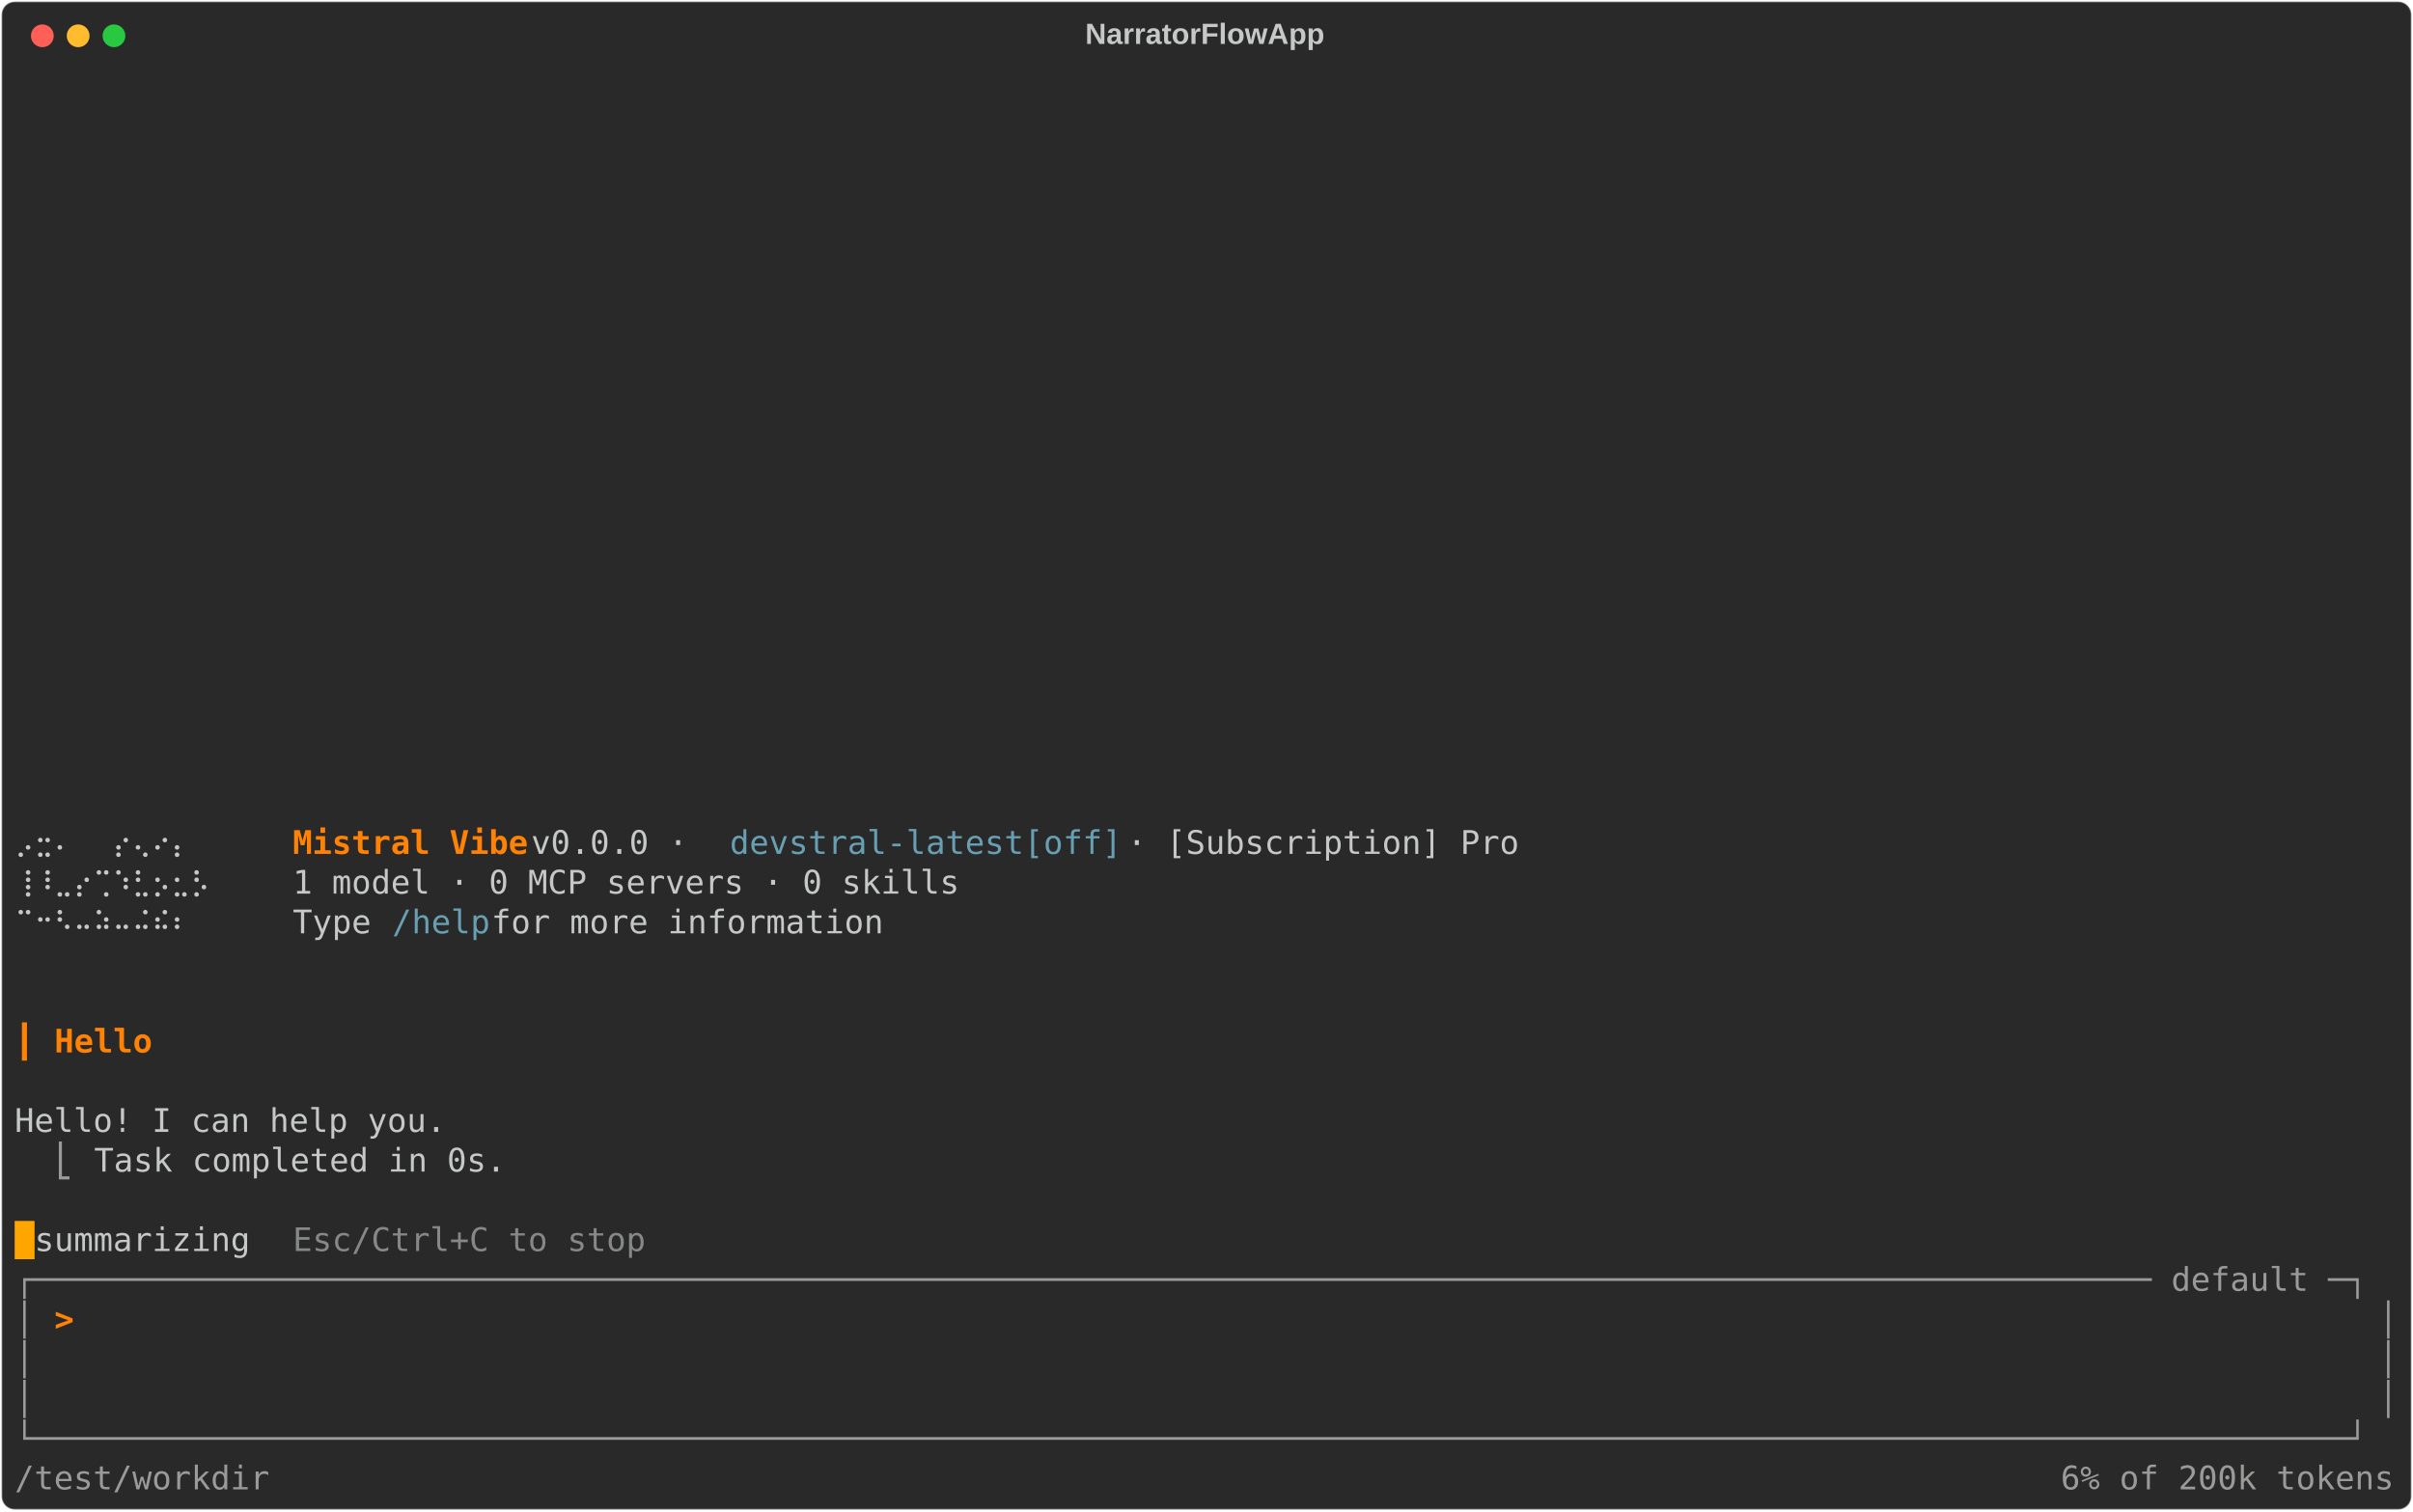
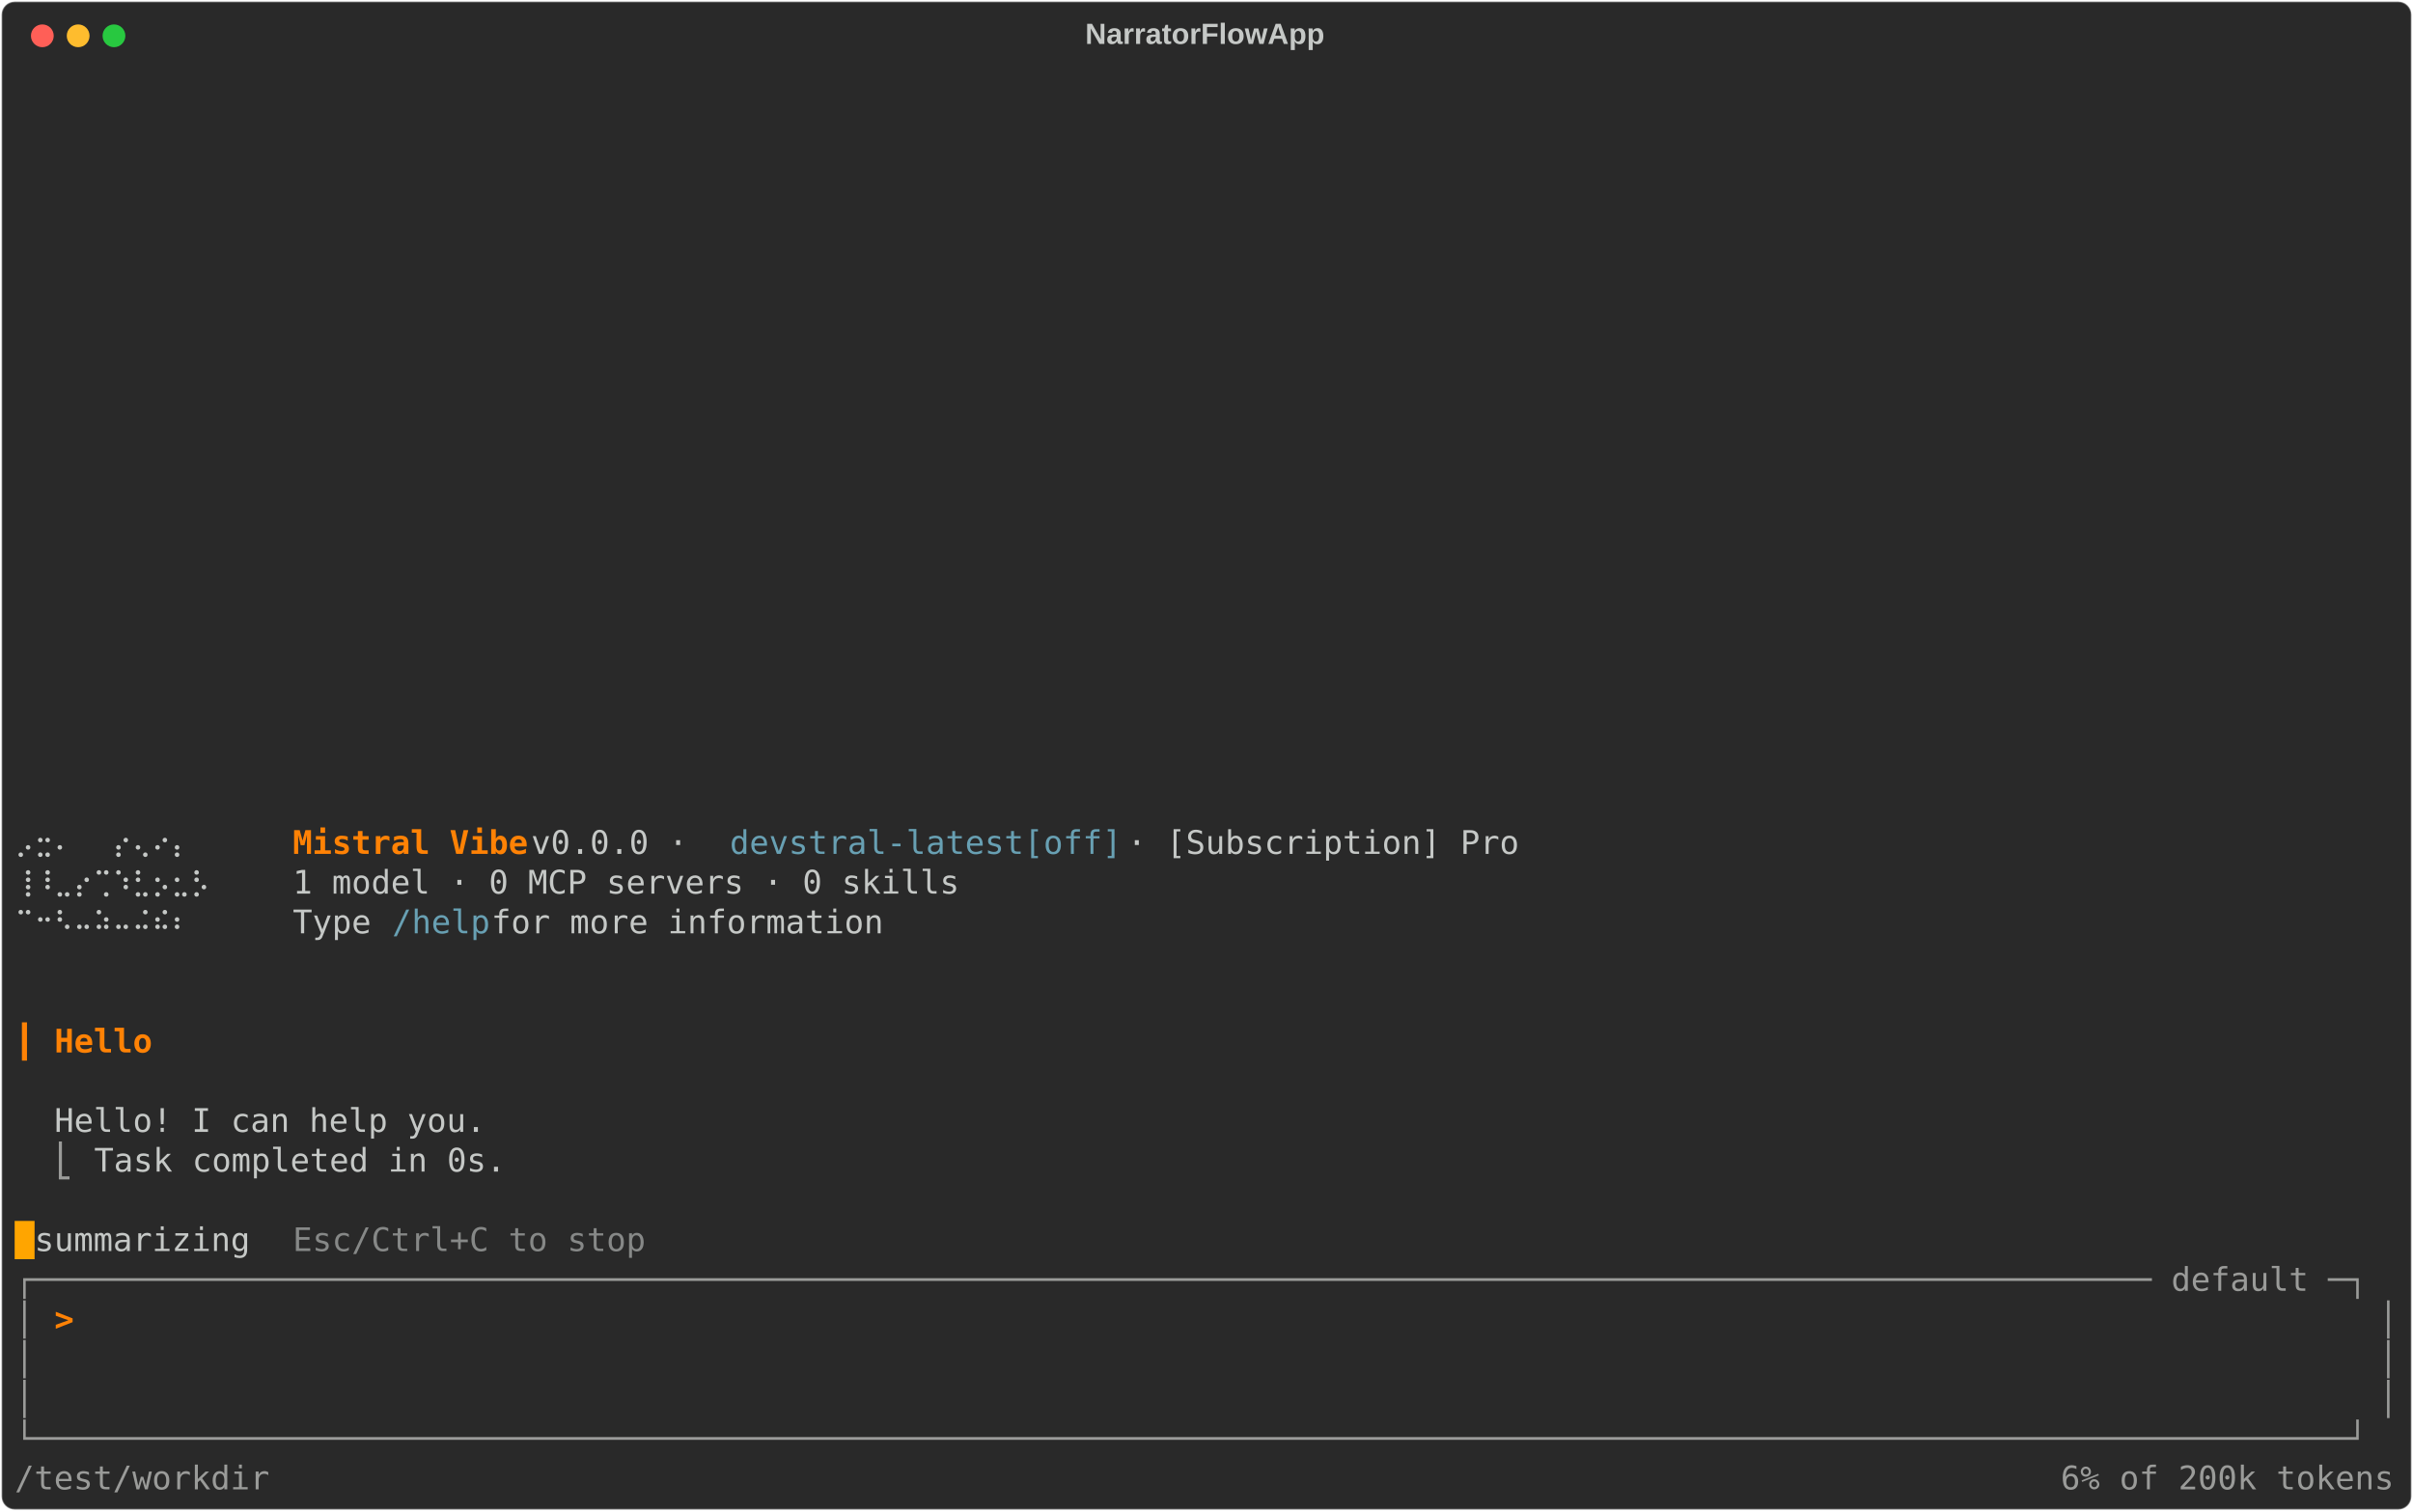
<svg xmlns="http://www.w3.org/2000/svg" class="rich-terminal" viewBox="0 0 1482 928.4">
  <style>

    @font-face {
        font-family: "Fira Code";
        src: local("FiraCode-Regular"),
                url("https://cdnjs.cloudflare.com/ajax/libs/firacode/6.2.0/woff2/FiraCode-Regular.woff2") format("woff2"),
                url("https://cdnjs.cloudflare.com/ajax/libs/firacode/6.2.0/woff/FiraCode-Regular.woff") format("woff");
        font-style: normal;
        font-weight: 400;
    }
    @font-face {
        font-family: "Fira Code";
        src: local("FiraCode-Bold"),
                url("https://cdnjs.cloudflare.com/ajax/libs/firacode/6.2.0/woff2/FiraCode-Bold.woff2") format("woff2"),
                url("https://cdnjs.cloudflare.com/ajax/libs/firacode/6.2.0/woff/FiraCode-Bold.woff") format("woff");
        font-style: bold;
        font-weight: 700;
    }

    .terminal-matrix {
        font-family: Fira Code, monospace;
        font-size: 20px;
        line-height: 24.4px;
        font-variant-east-asian: full-width;
    }

    .terminal-title {
        font-size: 18px;
        font-weight: bold;
        font-family: arial;
    }

    .terminal-r1 { fill: #c5c8c6 }
.terminal-r2 { fill: #ff8205;font-weight: bold }
.terminal-r3 { fill: #68a0b3 }
.terminal-r4 { fill: #ff8205 }
.terminal-r5 { fill: #9a9b99 }
.terminal-r6 { fill: #ffa500;font-weight: bold }
.terminal-r7 { fill: #868887 }
    </style>
  <defs>
    <clipPath id="terminal-clip-terminal">
      <rect x="0" y="0" width="1463.0" height="877.4" />
    </clipPath>
    <clipPath id="terminal-line-0">
      <rect x="0" y="1.5" width="1464" height="24.65" />
    </clipPath>
    <clipPath id="terminal-line-1">
      <rect x="0" y="25.9" width="1464" height="24.65" />
    </clipPath>
    <clipPath id="terminal-line-2">
      <rect x="0" y="50.3" width="1464" height="24.65" />
    </clipPath>
    <clipPath id="terminal-line-3">
      <rect x="0" y="74.7" width="1464" height="24.65" />
    </clipPath>
    <clipPath id="terminal-line-4">
      <rect x="0" y="99.1" width="1464" height="24.65" />
    </clipPath>
    <clipPath id="terminal-line-5">
      <rect x="0" y="123.5" width="1464" height="24.65" />
    </clipPath>
    <clipPath id="terminal-line-6">
      <rect x="0" y="147.9" width="1464" height="24.65" />
    </clipPath>
    <clipPath id="terminal-line-7">
      <rect x="0" y="172.3" width="1464" height="24.65" />
    </clipPath>
    <clipPath id="terminal-line-8">
      <rect x="0" y="196.7" width="1464" height="24.65" />
    </clipPath>
    <clipPath id="terminal-line-9">
      <rect x="0" y="221.1" width="1464" height="24.65" />
    </clipPath>
    <clipPath id="terminal-line-10">
      <rect x="0" y="245.5" width="1464" height="24.65" />
    </clipPath>
    <clipPath id="terminal-line-11">
      <rect x="0" y="269.9" width="1464" height="24.65" />
    </clipPath>
    <clipPath id="terminal-line-12">
      <rect x="0" y="294.3" width="1464" height="24.65" />
    </clipPath>
    <clipPath id="terminal-line-13">
      <rect x="0" y="318.7" width="1464" height="24.65" />
    </clipPath>
    <clipPath id="terminal-line-14">
      <rect x="0" y="343.1" width="1464" height="24.65" />
    </clipPath>
    <clipPath id="terminal-line-15">
      <rect x="0" y="367.5" width="1464" height="24.65" />
    </clipPath>
    <clipPath id="terminal-line-16">
      <rect x="0" y="391.9" width="1464" height="24.65" />
    </clipPath>
    <clipPath id="terminal-line-17">
      <rect x="0" y="416.3" width="1464" height="24.65" />
    </clipPath>
    <clipPath id="terminal-line-18">
      <rect x="0" y="440.7" width="1464" height="24.65" />
    </clipPath>
    <clipPath id="terminal-line-19">
      <rect x="0" y="465.1" width="1464" height="24.65" />
    </clipPath>
    <clipPath id="terminal-line-20">
      <rect x="0" y="489.5" width="1464" height="24.65" />
    </clipPath>
    <clipPath id="terminal-line-21">
      <rect x="0" y="513.9" width="1464" height="24.65" />
    </clipPath>
    <clipPath id="terminal-line-22">
      <rect x="0" y="538.3" width="1464" height="24.65" />
    </clipPath>
    <clipPath id="terminal-line-23">
      <rect x="0" y="562.7" width="1464" height="24.65" />
    </clipPath>
    <clipPath id="terminal-line-24">
      <rect x="0" y="587.1" width="1464" height="24.65" />
    </clipPath>
    <clipPath id="terminal-line-25">
      <rect x="0" y="611.5" width="1464" height="24.65" />
    </clipPath>
    <clipPath id="terminal-line-26">
      <rect x="0" y="635.9" width="1464" height="24.65" />
    </clipPath>
    <clipPath id="terminal-line-27">
      <rect x="0" y="660.3" width="1464" height="24.65" />
    </clipPath>
    <clipPath id="terminal-line-28">
      <rect x="0" y="684.7" width="1464" height="24.65" />
    </clipPath>
    <clipPath id="terminal-line-29">
      <rect x="0" y="709.1" width="1464" height="24.65" />
    </clipPath>
    <clipPath id="terminal-line-30">
      <rect x="0" y="733.5" width="1464" height="24.65" />
    </clipPath>
    <clipPath id="terminal-line-31">
      <rect x="0" y="757.9" width="1464" height="24.65" />
    </clipPath>
    <clipPath id="terminal-line-32">
      <rect x="0" y="782.3" width="1464" height="24.65" />
    </clipPath>
    <clipPath id="terminal-line-33">
      <rect x="0" y="806.7" width="1464" height="24.65" />
    </clipPath>
    <clipPath id="terminal-line-34">
      <rect x="0" y="831.1" width="1464" height="24.65" />
    </clipPath>
  </defs>
  <rect fill="#292929" stroke="rgba(255,255,255,0.35)" stroke-width="1" x="1" y="1" width="1480" height="926.4" rx="8" />
  <text class="terminal-title" fill="#c5c8c6" text-anchor="middle" x="740" y="27">NarratorFlowApp</text>
  <g transform="translate(26,22)">
    <circle cx="0" cy="0" r="7" fill="#ff5f57" />
    <circle cx="22" cy="0" r="7" fill="#febc2e" />
    <circle cx="44" cy="0" r="7" fill="#28c840" />
  </g>
  <g transform="translate(9, 41)" clip-path="url(#terminal-clip-terminal)">
    <g class="terminal-matrix">
      <text class="terminal-r1" x="1464" y="20" textLength="12.2" clip-path="url(#terminal-line-0)">
</text>
      <text class="terminal-r1" x="1464" y="44.4" textLength="12.2" clip-path="url(#terminal-line-1)">
</text>
      <text class="terminal-r1" x="1464" y="68.8" textLength="12.2" clip-path="url(#terminal-line-2)">
</text>
      <text class="terminal-r1" x="1464" y="93.2" textLength="12.2" clip-path="url(#terminal-line-3)">
</text>
      <text class="terminal-r1" x="1464" y="117.6" textLength="12.2" clip-path="url(#terminal-line-4)">
</text>
      <text class="terminal-r1" x="1464" y="142" textLength="12.2" clip-path="url(#terminal-line-5)">
</text>
      <text class="terminal-r1" x="1464" y="166.4" textLength="12.2" clip-path="url(#terminal-line-6)">
</text>
      <text class="terminal-r1" x="1464" y="190.8" textLength="12.2" clip-path="url(#terminal-line-7)">
</text>
      <text class="terminal-r1" x="1464" y="215.2" textLength="12.2" clip-path="url(#terminal-line-8)">
</text>
      <text class="terminal-r1" x="1464" y="239.6" textLength="12.2" clip-path="url(#terminal-line-9)">
</text>
      <text class="terminal-r1" x="1464" y="264" textLength="12.2" clip-path="url(#terminal-line-10)">
</text>
      <text class="terminal-r1" x="1464" y="288.4" textLength="12.2" clip-path="url(#terminal-line-11)">
</text>
      <text class="terminal-r1" x="1464" y="312.8" textLength="12.2" clip-path="url(#terminal-line-12)">
</text>
      <text class="terminal-r1" x="1464" y="337.2" textLength="12.2" clip-path="url(#terminal-line-13)">
</text>
      <text class="terminal-r1" x="1464" y="361.6" textLength="12.2" clip-path="url(#terminal-line-14)">
</text>
      <text class="terminal-r1" x="1464" y="386" textLength="12.2" clip-path="url(#terminal-line-15)">
</text>
      <text class="terminal-r1" x="1464" y="410.4" textLength="12.2" clip-path="url(#terminal-line-16)">
</text>
      <text class="terminal-r1" x="1464" y="434.8" textLength="12.2" clip-path="url(#terminal-line-17)">
</text>
      <text class="terminal-r1" x="1464" y="459.2" textLength="12.2" clip-path="url(#terminal-line-18)">
</text>
      <text class="terminal-r1" x="0" y="483.6" textLength="134.2" clip-path="url(#terminal-line-19)">  ⡠⣒⠄  ⡔⢄⠔⡄</text>
      <text class="terminal-r2" x="170.8" y="483.6" textLength="146.4" clip-path="url(#terminal-line-19)">Mistral Vibe</text>
      <text class="terminal-r1" x="317.2" y="483.6" textLength="122" clip-path="url(#terminal-line-19)"> v0.0.0 · </text>
      <text class="terminal-r3" x="439.2" y="483.6" textLength="244" clip-path="url(#terminal-line-19)">devstral-latest[off]</text>
      <text class="terminal-r1" x="683.2" y="483.6" textLength="256.2" clip-path="url(#terminal-line-19)"> · [Subscription] Pro</text>
      <text class="terminal-r1" x="1464" y="483.6" textLength="12.2" clip-path="url(#terminal-line-19)">
</text>
      <text class="terminal-r1" x="0" y="508" textLength="134.2" clip-path="url(#terminal-line-20)"> ⢸⠸⣀⡔⢉⠱⣃⡢⣂⡣</text>
      <text class="terminal-r1" x="170.8" y="508" textLength="414.8" clip-path="url(#terminal-line-20)">1 model · 0 MCP servers · 0 skills</text>
      <text class="terminal-r1" x="1464" y="508" textLength="12.2" clip-path="url(#terminal-line-20)">
</text>
      <text class="terminal-r1" x="0" y="532.4" textLength="134.2" clip-path="url(#terminal-line-21)">  ⠉⠒⠣⠤⠵⠤⠬⠮⠆</text>
      <text class="terminal-r1" x="170.8" y="532.4" textLength="61" clip-path="url(#terminal-line-21)">Type </text>
      <text class="terminal-r3" x="231.8" y="532.4" textLength="61" clip-path="url(#terminal-line-21)">/help</text>
      <text class="terminal-r1" x="292.8" y="532.4" textLength="256.2" clip-path="url(#terminal-line-21)"> for more information</text>
      <text class="terminal-r1" x="1464" y="532.4" textLength="12.2" clip-path="url(#terminal-line-21)">
</text>
      <text class="terminal-r1" x="1464" y="556.8" textLength="12.2" clip-path="url(#terminal-line-22)">
</text>
      <text class="terminal-r1" x="1464" y="581.2" textLength="12.2" clip-path="url(#terminal-line-23)">
</text>
      <text class="terminal-r4" x="0" y="605.6" textLength="12.2" clip-path="url(#terminal-line-24)">┃</text>
      <text class="terminal-r2" x="24.4" y="605.6" textLength="61" clip-path="url(#terminal-line-24)">Hello</text>
      <text class="terminal-r1" x="1464" y="605.6" textLength="12.2" clip-path="url(#terminal-line-24)">
</text>
      <text class="terminal-r1" x="1464" y="630" textLength="12.2" clip-path="url(#terminal-line-25)">
</text>
-       <text class="terminal-r1" x="0" y="654.4" textLength="268.4" clip-path="url(#terminal-line-26)">Hello! I can help you.</text>
+       <text class="terminal-r1" x="24.4" y="654.4" textLength="268.4" clip-path="url(#terminal-line-26)">Hello! I can help you.</text>
      <text class="terminal-r1" x="1464" y="654.4" textLength="12.2" clip-path="url(#terminal-line-26)">
</text>
      <text class="terminal-r5" x="24.4" y="678.8" textLength="12.2" clip-path="url(#terminal-line-27)">⎣</text>
      <text class="terminal-r1" x="48.8" y="678.8" textLength="256.2" clip-path="url(#terminal-line-27)">Task completed in 0s.</text>
      <text class="terminal-r1" x="1464" y="678.8" textLength="12.2" clip-path="url(#terminal-line-27)">
</text>
      <text class="terminal-r1" x="1464" y="703.2" textLength="12.2" clip-path="url(#terminal-line-28)">
</text>
      <text class="terminal-r6" x="0" y="727.6" textLength="12.2" clip-path="url(#terminal-line-29)">█</text>
      <text class="terminal-r1" x="12.2" y="727.6" textLength="158.6" clip-path="url(#terminal-line-29)"> summarizing </text>
      <text class="terminal-r7" x="170.8" y="727.6" textLength="219.6" clip-path="url(#terminal-line-29)">Esc/Ctrl+C to stop</text>
      <text class="terminal-r1" x="1464" y="727.6" textLength="12.2" clip-path="url(#terminal-line-29)">
</text>
      <text class="terminal-r5" x="0" y="752" textLength="1464" clip-path="url(#terminal-line-30)">┌──────────────────────────────────────────────────────────────────────────────────────────────────────────── default ─┐</text>
      <text class="terminal-r1" x="1464" y="752" textLength="12.2" clip-path="url(#terminal-line-30)">
</text>
      <text class="terminal-r5" x="0" y="776.4" textLength="12.2" clip-path="url(#terminal-line-31)">│</text>
      <text class="terminal-r2" x="24.4" y="776.4" textLength="12.2" clip-path="url(#terminal-line-31)">&gt;</text>
      <text class="terminal-r5" x="1451.8" y="776.4" textLength="12.2" clip-path="url(#terminal-line-31)">│</text>
      <text class="terminal-r1" x="1464" y="776.4" textLength="12.2" clip-path="url(#terminal-line-31)">
</text>
      <text class="terminal-r5" x="0" y="800.8" textLength="12.2" clip-path="url(#terminal-line-32)">│</text>
      <text class="terminal-r5" x="1451.8" y="800.8" textLength="12.2" clip-path="url(#terminal-line-32)">│</text>
      <text class="terminal-r1" x="1464" y="800.8" textLength="12.2" clip-path="url(#terminal-line-32)">
</text>
      <text class="terminal-r5" x="0" y="825.2" textLength="12.2" clip-path="url(#terminal-line-33)">│</text>
      <text class="terminal-r5" x="1451.8" y="825.2" textLength="12.2" clip-path="url(#terminal-line-33)">│</text>
      <text class="terminal-r1" x="1464" y="825.2" textLength="12.2" clip-path="url(#terminal-line-33)">
</text>
      <text class="terminal-r5" x="0" y="849.6" textLength="1464" clip-path="url(#terminal-line-34)">└──────────────────────────────────────────────────────────────────────────────────────────────────────────────────────┘</text>
      <text class="terminal-r1" x="1464" y="849.6" textLength="12.2" clip-path="url(#terminal-line-34)">
</text>
      <text class="terminal-r5" x="0" y="874" textLength="158.6" clip-path="url(#terminal-line-35)">/test/workdir</text>
      <text class="terminal-r5" x="1256.6" y="874" textLength="207.4" clip-path="url(#terminal-line-35)">6% of 200k tokens</text>
    </g>
  </g>
</svg>
